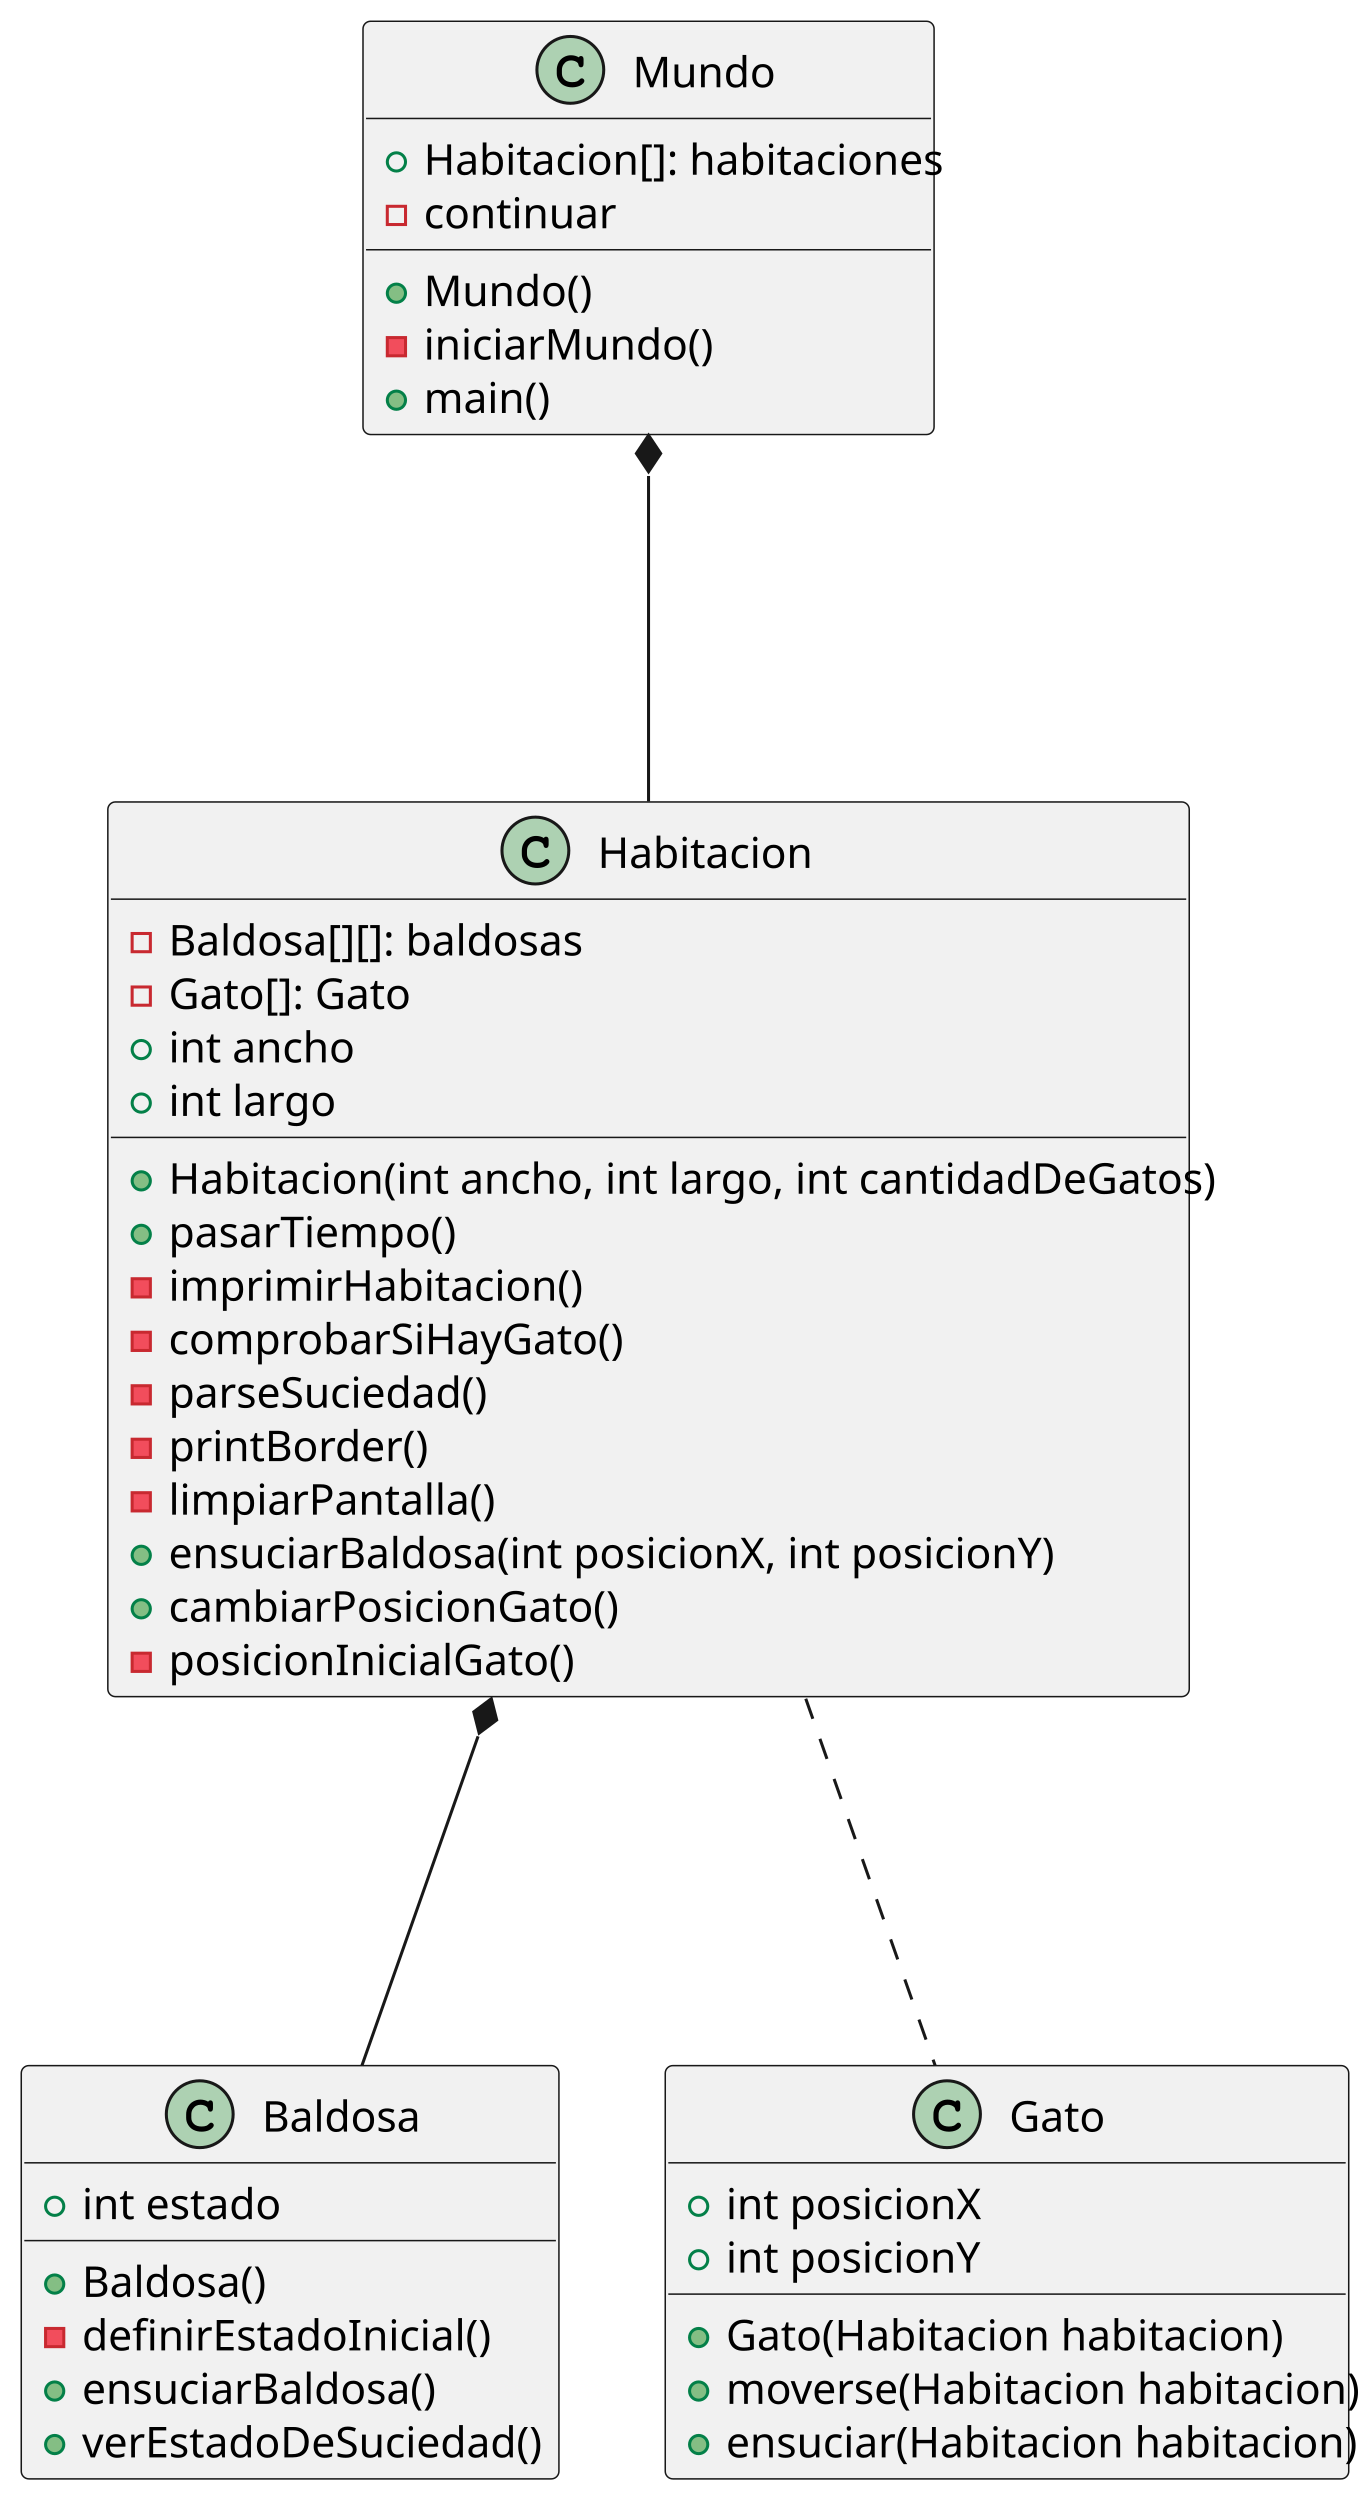
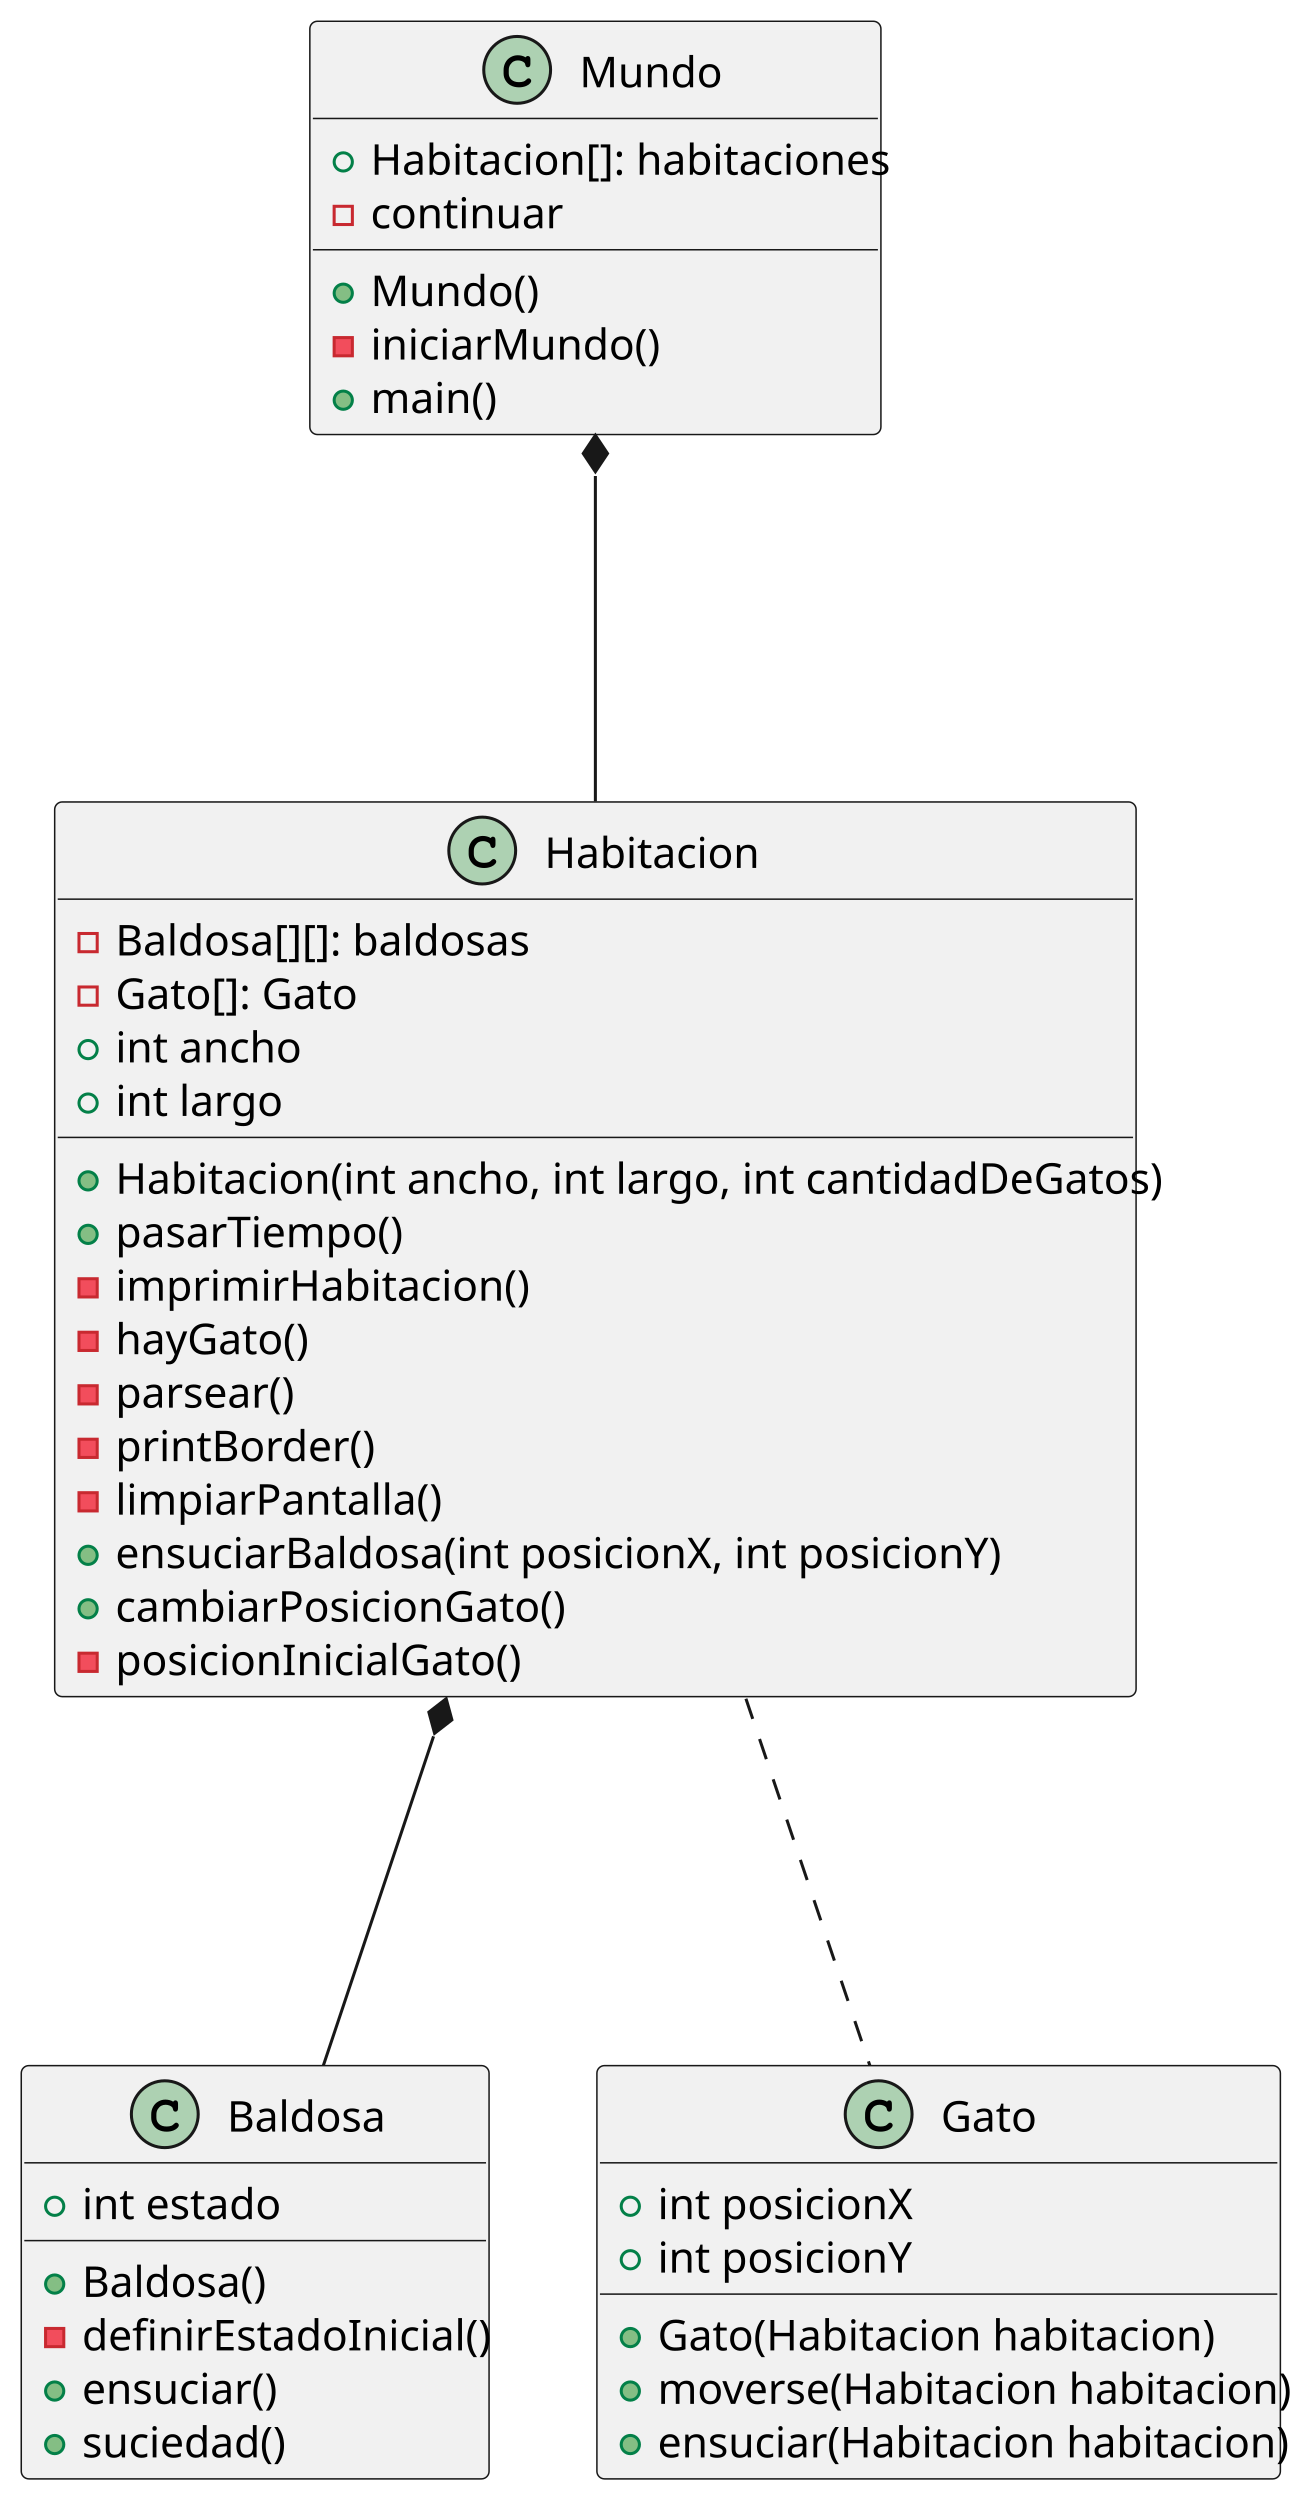
- <svg xmlns="http://www.w3.org/2000/svg" contentStyleType="text/css" height="823px" preserveAspectRatio="none" style="width:451px;height:823px;background:#FFFFFF;" version="1.1" viewBox="0 0 451 823" width="451px" zoomAndPan="magnify">
+ <svg xmlns="http://www.w3.org/2000/svg" contentStyleType="text/css" height="823px" preserveAspectRatio="none" style="width:428px;height:823px;background:#FFFFFF;" version="1.1" viewBox="0 0 428 823" width="428px" zoomAndPan="magnify">
  <defs />
  <g>
    <g id="elem_Mundo">
-       <rect codeLine="2" fill="#F1F1F1" height="136.047" id="Mundo" rx="2.5" ry="2.5" style="stroke:#181818;stroke-width:0.5;" width="188" x="119.5" y="7" />
-       <ellipse cx="187.75" cy="23" fill="#ADD1B2" rx="11" ry="11" style="stroke:#181818;stroke-width:1.0;" />
-       <path d="M190.516,18.875 Q190.672,18.656 190.859,18.547 Q191.047,18.438 191.266,18.438 Q191.641,18.438 191.875,18.703 Q192.109,18.953 192.109,19.562 L192.109,21.016 Q192.109,21.625 191.875,21.891 Q191.641,22.156 191.266,22.156 Q190.922,22.156 190.719,21.953 Q190.516,21.766 190.406,21.25 Q190.359,20.891 190.172,20.703 Q189.844,20.328 189.234,20.109 Q188.625,19.891 188,19.891 Q187.234,19.891 186.594,20.219 Q185.969,20.547 185.469,21.297 Q184.984,22.047 184.984,23.078 L184.984,24.172 Q184.984,25.406 185.875,26.234 Q186.766,27.047 188.359,27.047 Q189.297,27.047 189.953,26.797 Q190.344,26.641 190.766,26.203 Q191.031,25.938 191.172,25.859 Q191.328,25.781 191.531,25.781 Q191.859,25.781 192.109,26.047 Q192.375,26.297 192.375,26.641 Q192.375,26.984 192.031,27.391 Q191.531,27.969 190.734,28.297 Q189.656,28.75 188.359,28.75 Q186.844,28.75 185.641,28.125 Q184.656,27.625 183.969,26.562 Q183.281,25.484 183.281,24.203 L183.281,23.047 Q183.281,21.719 183.891,20.578 Q184.516,19.422 185.609,18.812 Q186.703,18.188 187.938,18.188 Q188.672,18.188 189.312,18.359 Q189.969,18.516 190.516,18.875 Z " fill="#000000" />
-       <text fill="#000000" font-family="sans-serif" font-size="14" lengthAdjust="spacing" textLength="43" x="208.25" y="28.729">Mundo</text>
-       <line style="stroke:#181818;stroke-width:0.5;" x1="120.5" x2="306.5" y1="39" y2="39" />
-       <ellipse cx="130.5" cy="53.305" fill="none" rx="3" ry="3" style="stroke:#038048;stroke-width:1.0;" />
-       <text fill="#000000" font-family="sans-serif" font-size="14" lengthAdjust="spacing" textLength="162" x="139.5" y="57.533">Habitacion[]: habitaciones</text>
-       <rect fill="none" height="6" style="stroke:#C82930;stroke-width:1.0;" width="6" x="127.5" y="67.914" />
-       <text fill="#000000" font-family="sans-serif" font-size="14" lengthAdjust="spacing" textLength="59" x="139.5" y="75.143">continuar</text>
-       <line style="stroke:#181818;stroke-width:0.5;" x1="120.5" x2="306.5" y1="82.219" y2="82.219" />
-       <ellipse cx="130.5" cy="96.523" fill="#84BE84" rx="3" ry="3" style="stroke:#038048;stroke-width:1.0;" />
-       <text fill="#000000" font-family="sans-serif" font-size="14" lengthAdjust="spacing" textLength="53" x="139.5" y="100.752">Mundo()</text>
-       <rect fill="#F24D5C" height="6" style="stroke:#C82930;stroke-width:1.0;" width="6" x="127.5" y="111.133" />
-       <text fill="#000000" font-family="sans-serif" font-size="14" lengthAdjust="spacing" textLength="90" x="139.5" y="118.361">iniciarMundo()</text>
-       <ellipse cx="130.5" cy="131.742" fill="#84BE84" rx="3" ry="3" style="stroke:#038048;stroke-width:1.0;" />
-       <text fill="#000000" font-family="sans-serif" font-size="14" lengthAdjust="spacing" textLength="40" x="139.5" y="135.971">main()</text>
+       <rect codeLine="2" fill="#F1F1F1" height="136.047" id="Mundo" rx="2.5" ry="2.5" style="stroke:#181818;stroke-width:0.5;" width="188" x="102" y="7" />
+       <ellipse cx="170.25" cy="23" fill="#ADD1B2" rx="11" ry="11" style="stroke:#181818;stroke-width:1.0;" />
+       <path d="M173.016,18.875 Q173.172,18.656 173.359,18.547 Q173.547,18.438 173.766,18.438 Q174.141,18.438 174.375,18.703 Q174.609,18.953 174.609,19.562 L174.609,21.016 Q174.609,21.625 174.375,21.891 Q174.141,22.156 173.766,22.156 Q173.422,22.156 173.219,21.953 Q173.016,21.766 172.906,21.25 Q172.859,20.891 172.672,20.703 Q172.344,20.328 171.734,20.109 Q171.125,19.891 170.5,19.891 Q169.734,19.891 169.094,20.219 Q168.469,20.547 167.969,21.297 Q167.484,22.047 167.484,23.078 L167.484,24.172 Q167.484,25.406 168.375,26.234 Q169.266,27.047 170.859,27.047 Q171.797,27.047 172.453,26.797 Q172.844,26.641 173.266,26.203 Q173.531,25.938 173.672,25.859 Q173.828,25.781 174.031,25.781 Q174.359,25.781 174.609,26.047 Q174.875,26.297 174.875,26.641 Q174.875,26.984 174.531,27.391 Q174.031,27.969 173.234,28.297 Q172.156,28.75 170.859,28.75 Q169.344,28.75 168.141,28.125 Q167.156,27.625 166.469,26.562 Q165.781,25.484 165.781,24.203 L165.781,23.047 Q165.781,21.719 166.391,20.578 Q167.016,19.422 168.109,18.812 Q169.203,18.188 170.438,18.188 Q171.172,18.188 171.812,18.359 Q172.469,18.516 173.016,18.875 Z " fill="#000000" />
+       <text fill="#000000" font-family="sans-serif" font-size="14" lengthAdjust="spacing" textLength="43" x="190.75" y="28.729">Mundo</text>
+       <line style="stroke:#181818;stroke-width:0.5;" x1="103" x2="289" y1="39" y2="39" />
+       <ellipse cx="113" cy="53.305" fill="none" rx="3" ry="3" style="stroke:#038048;stroke-width:1.0;" />
+       <text fill="#000000" font-family="sans-serif" font-size="14" lengthAdjust="spacing" textLength="162" x="122" y="57.533">Habitacion[]: habitaciones</text>
+       <rect fill="none" height="6" style="stroke:#C82930;stroke-width:1.0;" width="6" x="110" y="67.914" />
+       <text fill="#000000" font-family="sans-serif" font-size="14" lengthAdjust="spacing" textLength="59" x="122" y="75.143">continuar</text>
+       <line style="stroke:#181818;stroke-width:0.5;" x1="103" x2="289" y1="82.219" y2="82.219" />
+       <ellipse cx="113" cy="96.523" fill="#84BE84" rx="3" ry="3" style="stroke:#038048;stroke-width:1.0;" />
+       <text fill="#000000" font-family="sans-serif" font-size="14" lengthAdjust="spacing" textLength="53" x="122" y="100.752">Mundo()</text>
+       <rect fill="#F24D5C" height="6" style="stroke:#C82930;stroke-width:1.0;" width="6" x="110" y="111.133" />
+       <text fill="#000000" font-family="sans-serif" font-size="14" lengthAdjust="spacing" textLength="90" x="122" y="118.361">iniciarMundo()</text>
+       <ellipse cx="113" cy="131.742" fill="#84BE84" rx="3" ry="3" style="stroke:#038048;stroke-width:1.0;" />
+       <text fill="#000000" font-family="sans-serif" font-size="14" lengthAdjust="spacing" textLength="40" x="122" y="135.971">main()</text>
    </g>
    <g id="elem_Habitacion">
-       <rect codeLine="10" fill="#F1F1F1" height="294.531" id="Habitacion" rx="2.5" ry="2.5" style="stroke:#181818;stroke-width:0.5;" width="356" x="35.5" y="264" />
-       <ellipse cx="176.25" cy="280" fill="#ADD1B2" rx="11" ry="11" style="stroke:#181818;stroke-width:1.0;" />
-       <path d="M179.016,275.875 Q179.172,275.656 179.359,275.547 Q179.547,275.438 179.766,275.438 Q180.141,275.438 180.375,275.703 Q180.609,275.953 180.609,276.562 L180.609,278.016 Q180.609,278.625 180.375,278.891 Q180.141,279.156 179.766,279.156 Q179.422,279.156 179.219,278.953 Q179.016,278.766 178.906,278.25 Q178.859,277.891 178.672,277.703 Q178.344,277.328 177.734,277.109 Q177.125,276.891 176.5,276.891 Q175.734,276.891 175.094,277.219 Q174.469,277.547 173.969,278.297 Q173.484,279.047 173.484,280.078 L173.484,281.172 Q173.484,282.406 174.375,283.234 Q175.266,284.047 176.859,284.047 Q177.797,284.047 178.453,283.797 Q178.844,283.641 179.266,283.203 Q179.531,282.938 179.672,282.859 Q179.828,282.781 180.031,282.781 Q180.359,282.781 180.609,283.047 Q180.875,283.297 180.875,283.641 Q180.875,283.984 180.531,284.391 Q180.031,284.969 179.234,285.297 Q178.156,285.75 176.859,285.75 Q175.344,285.75 174.141,285.125 Q173.156,284.625 172.469,283.562 Q171.781,282.484 171.781,281.203 L171.781,280.047 Q171.781,278.719 172.391,277.578 Q173.016,276.422 174.109,275.812 Q175.203,275.188 176.438,275.188 Q177.172,275.188 177.812,275.359 Q178.469,275.516 179.016,275.875 Z " fill="#000000" />
-       <text fill="#000000" font-family="sans-serif" font-size="14" lengthAdjust="spacing" textLength="66" x="196.75" y="285.728">Habitacion</text>
-       <line style="stroke:#181818;stroke-width:0.5;" x1="36.5" x2="390.5" y1="296" y2="296" />
-       <rect fill="none" height="6" style="stroke:#C82930;stroke-width:1.0;" width="6" x="43.5" y="307.305" />
-       <text fill="#000000" font-family="sans-serif" font-size="14" lengthAdjust="spacing" textLength="132" x="55.5" y="314.533">Baldosa[][]: baldosas</text>
-       <rect fill="none" height="6" style="stroke:#C82930;stroke-width:1.0;" width="6" x="43.5" y="324.914" />
-       <text fill="#000000" font-family="sans-serif" font-size="14" lengthAdjust="spacing" textLength="78" x="55.5" y="332.143">Gato[]: Gato</text>
-       <ellipse cx="46.5" cy="345.523" fill="none" rx="3" ry="3" style="stroke:#038048;stroke-width:1.0;" />
-       <text fill="#000000" font-family="sans-serif" font-size="14" lengthAdjust="spacing" textLength="58" x="55.5" y="349.752">int ancho</text>
-       <ellipse cx="46.5" cy="363.133" fill="none" rx="3" ry="3" style="stroke:#038048;stroke-width:1.0;" />
-       <text fill="#000000" font-family="sans-serif" font-size="14" lengthAdjust="spacing" textLength="51" x="55.5" y="367.361">int largo</text>
-       <line style="stroke:#181818;stroke-width:0.5;" x1="36.5" x2="390.5" y1="374.438" y2="374.438" />
-       <ellipse cx="46.5" cy="388.742" fill="#84BE84" rx="3" ry="3" style="stroke:#038048;stroke-width:1.0;" />
-       <text fill="#000000" font-family="sans-serif" font-size="14" lengthAdjust="spacing" textLength="330" x="55.5" y="392.971">Habitacion(int ancho, int largo, int cantidadDeGatos)</text>
-       <ellipse cx="46.5" cy="406.352" fill="#84BE84" rx="3" ry="3" style="stroke:#038048;stroke-width:1.0;" />
-       <text fill="#000000" font-family="sans-serif" font-size="14" lengthAdjust="spacing" textLength="93" x="55.5" y="410.58">pasarTiempo()</text>
-       <rect fill="#F24D5C" height="6" style="stroke:#C82930;stroke-width:1.0;" width="6" x="43.5" y="420.961" />
-       <text fill="#000000" font-family="sans-serif" font-size="14" lengthAdjust="spacing" textLength="125" x="55.5" y="428.19">imprimirHabitacion()</text>
-       <rect fill="#F24D5C" height="6" style="stroke:#C82930;stroke-width:1.0;" width="6" x="43.5" y="438.57" />
-       <text fill="#000000" font-family="sans-serif" font-size="14" lengthAdjust="spacing" textLength="145" x="55.5" y="445.799">comprobarSiHayGato()</text>
-       <rect fill="#F24D5C" height="6" style="stroke:#C82930;stroke-width:1.0;" width="6" x="43.5" y="456.18" />
-       <text fill="#000000" font-family="sans-serif" font-size="14" lengthAdjust="spacing" textLength="105" x="55.5" y="463.408">parseSuciedad()</text>
-       <rect fill="#F24D5C" height="6" style="stroke:#C82930;stroke-width:1.0;" width="6" x="43.5" y="473.789" />
-       <text fill="#000000" font-family="sans-serif" font-size="14" lengthAdjust="spacing" textLength="81" x="55.5" y="481.018">printBorder()</text>
-       <rect fill="#F24D5C" height="6" style="stroke:#C82930;stroke-width:1.0;" width="6" x="43.5" y="491.398" />
-       <text fill="#000000" font-family="sans-serif" font-size="14" lengthAdjust="spacing" textLength="102" x="55.5" y="498.627">limpiarPantalla()</text>
-       <ellipse cx="46.5" cy="512.008" fill="#84BE84" rx="3" ry="3" style="stroke:#038048;stroke-width:1.0;" />
-       <text fill="#000000" font-family="sans-serif" font-size="14" lengthAdjust="spacing" textLength="282" x="55.5" y="516.236">ensuciarBaldosa(int posicionX, int posicionY)</text>
-       <ellipse cx="46.5" cy="529.617" fill="#84BE84" rx="3" ry="3" style="stroke:#038048;stroke-width:1.0;" />
-       <text fill="#000000" font-family="sans-serif" font-size="14" lengthAdjust="spacing" textLength="144" x="55.5" y="533.846">cambiarPosicionGato()</text>
-       <rect fill="#F24D5C" height="6" style="stroke:#C82930;stroke-width:1.0;" width="6" x="43.5" y="544.227" />
-       <text fill="#000000" font-family="sans-serif" font-size="14" lengthAdjust="spacing" textLength="128" x="55.5" y="551.455">posicionInicialGato()</text>
+       <rect codeLine="10" fill="#F1F1F1" height="294.531" id="Habitacion" rx="2.5" ry="2.5" style="stroke:#181818;stroke-width:0.5;" width="356" x="18" y="264" />
+       <ellipse cx="158.75" cy="280" fill="#ADD1B2" rx="11" ry="11" style="stroke:#181818;stroke-width:1.0;" />
+       <path d="M161.516,275.875 Q161.672,275.656 161.859,275.547 Q162.047,275.438 162.266,275.438 Q162.641,275.438 162.875,275.703 Q163.109,275.953 163.109,276.562 L163.109,278.016 Q163.109,278.625 162.875,278.891 Q162.641,279.156 162.266,279.156 Q161.922,279.156 161.719,278.953 Q161.516,278.766 161.406,278.25 Q161.359,277.891 161.172,277.703 Q160.844,277.328 160.234,277.109 Q159.625,276.891 159,276.891 Q158.234,276.891 157.594,277.219 Q156.969,277.547 156.469,278.297 Q155.984,279.047 155.984,280.078 L155.984,281.172 Q155.984,282.406 156.875,283.234 Q157.766,284.047 159.359,284.047 Q160.297,284.047 160.953,283.797 Q161.344,283.641 161.766,283.203 Q162.031,282.938 162.172,282.859 Q162.328,282.781 162.531,282.781 Q162.859,282.781 163.109,283.047 Q163.375,283.297 163.375,283.641 Q163.375,283.984 163.031,284.391 Q162.531,284.969 161.734,285.297 Q160.656,285.75 159.359,285.75 Q157.844,285.75 156.641,285.125 Q155.656,284.625 154.969,283.562 Q154.281,282.484 154.281,281.203 L154.281,280.047 Q154.281,278.719 154.891,277.578 Q155.516,276.422 156.609,275.812 Q157.703,275.188 158.938,275.188 Q159.672,275.188 160.312,275.359 Q160.969,275.516 161.516,275.875 Z " fill="#000000" />
+       <text fill="#000000" font-family="sans-serif" font-size="14" lengthAdjust="spacing" textLength="66" x="179.25" y="285.728">Habitacion</text>
+       <line style="stroke:#181818;stroke-width:0.5;" x1="19" x2="373" y1="296" y2="296" />
+       <rect fill="none" height="6" style="stroke:#C82930;stroke-width:1.0;" width="6" x="26" y="307.305" />
+       <text fill="#000000" font-family="sans-serif" font-size="14" lengthAdjust="spacing" textLength="132" x="38" y="314.533">Baldosa[][]: baldosas</text>
+       <rect fill="none" height="6" style="stroke:#C82930;stroke-width:1.0;" width="6" x="26" y="324.914" />
+       <text fill="#000000" font-family="sans-serif" font-size="14" lengthAdjust="spacing" textLength="78" x="38" y="332.143">Gato[]: Gato</text>
+       <ellipse cx="29" cy="345.523" fill="none" rx="3" ry="3" style="stroke:#038048;stroke-width:1.0;" />
+       <text fill="#000000" font-family="sans-serif" font-size="14" lengthAdjust="spacing" textLength="58" x="38" y="349.752">int ancho</text>
+       <ellipse cx="29" cy="363.133" fill="none" rx="3" ry="3" style="stroke:#038048;stroke-width:1.0;" />
+       <text fill="#000000" font-family="sans-serif" font-size="14" lengthAdjust="spacing" textLength="51" x="38" y="367.361">int largo</text>
+       <line style="stroke:#181818;stroke-width:0.5;" x1="19" x2="373" y1="374.438" y2="374.438" />
+       <ellipse cx="29" cy="388.742" fill="#84BE84" rx="3" ry="3" style="stroke:#038048;stroke-width:1.0;" />
+       <text fill="#000000" font-family="sans-serif" font-size="14" lengthAdjust="spacing" textLength="330" x="38" y="392.971">Habitacion(int ancho, int largo, int cantidadDeGatos)</text>
+       <ellipse cx="29" cy="406.352" fill="#84BE84" rx="3" ry="3" style="stroke:#038048;stroke-width:1.0;" />
+       <text fill="#000000" font-family="sans-serif" font-size="14" lengthAdjust="spacing" textLength="93" x="38" y="410.58">pasarTiempo()</text>
+       <rect fill="#F24D5C" height="6" style="stroke:#C82930;stroke-width:1.0;" width="6" x="26" y="420.961" />
+       <text fill="#000000" font-family="sans-serif" font-size="14" lengthAdjust="spacing" textLength="125" x="38" y="428.19">imprimirHabitacion()</text>
+       <rect fill="#F24D5C" height="6" style="stroke:#C82930;stroke-width:1.0;" width="6" x="26" y="438.57" />
+       <text fill="#000000" font-family="sans-serif" font-size="14" lengthAdjust="spacing" textLength="64" x="38" y="445.799">hayGato()</text>
+       <rect fill="#F24D5C" height="6" style="stroke:#C82930;stroke-width:1.0;" width="6" x="26" y="456.18" />
+       <text fill="#000000" font-family="sans-serif" font-size="14" lengthAdjust="spacing" textLength="59" x="38" y="463.408">parsear()</text>
+       <rect fill="#F24D5C" height="6" style="stroke:#C82930;stroke-width:1.0;" width="6" x="26" y="473.789" />
+       <text fill="#000000" font-family="sans-serif" font-size="14" lengthAdjust="spacing" textLength="81" x="38" y="481.018">printBorder()</text>
+       <rect fill="#F24D5C" height="6" style="stroke:#C82930;stroke-width:1.0;" width="6" x="26" y="491.398" />
+       <text fill="#000000" font-family="sans-serif" font-size="14" lengthAdjust="spacing" textLength="102" x="38" y="498.627">limpiarPantalla()</text>
+       <ellipse cx="29" cy="512.008" fill="#84BE84" rx="3" ry="3" style="stroke:#038048;stroke-width:1.0;" />
+       <text fill="#000000" font-family="sans-serif" font-size="14" lengthAdjust="spacing" textLength="282" x="38" y="516.236">ensuciarBaldosa(int posicionX, int posicionY)</text>
+       <ellipse cx="29" cy="529.617" fill="#84BE84" rx="3" ry="3" style="stroke:#038048;stroke-width:1.0;" />
+       <text fill="#000000" font-family="sans-serif" font-size="14" lengthAdjust="spacing" textLength="144" x="38" y="533.846">cambiarPosicionGato()</text>
+       <rect fill="#F24D5C" height="6" style="stroke:#C82930;stroke-width:1.0;" width="6" x="26" y="544.227" />
+       <text fill="#000000" font-family="sans-serif" font-size="14" lengthAdjust="spacing" textLength="128" x="38" y="551.455">posicionInicialGato()</text>
    </g>
    <g id="elem_Baldosa">
-       <rect codeLine="27" fill="#F1F1F1" height="136.047" id="Baldosa" rx="2.5" ry="2.5" style="stroke:#181818;stroke-width:0.5;" width="177" x="7" y="680" />
-       <ellipse cx="65.75" cy="696" fill="#ADD1B2" rx="11" ry="11" style="stroke:#181818;stroke-width:1.0;" />
-       <path d="M68.516,691.875 Q68.672,691.656 68.859,691.547 Q69.047,691.438 69.266,691.438 Q69.641,691.438 69.875,691.703 Q70.109,691.953 70.109,692.562 L70.109,694.016 Q70.109,694.625 69.875,694.891 Q69.641,695.156 69.266,695.156 Q68.922,695.156 68.719,694.953 Q68.516,694.766 68.406,694.25 Q68.359,693.891 68.172,693.703 Q67.844,693.328 67.234,693.109 Q66.625,692.891 66,692.891 Q65.234,692.891 64.594,693.219 Q63.969,693.547 63.469,694.297 Q62.984,695.047 62.984,696.078 L62.984,697.172 Q62.984,698.406 63.875,699.234 Q64.766,700.047 66.359,700.047 Q67.297,700.047 67.953,699.797 Q68.344,699.641 68.766,699.203 Q69.031,698.938 69.172,698.859 Q69.328,698.781 69.531,698.781 Q69.859,698.781 70.109,699.047 Q70.375,699.297 70.375,699.641 Q70.375,699.984 70.031,700.391 Q69.531,700.969 68.734,701.297 Q67.656,701.75 66.359,701.75 Q64.844,701.75 63.641,701.125 Q62.656,700.625 61.969,699.562 Q61.281,698.484 61.281,697.203 L61.281,696.047 Q61.281,694.719 61.891,693.578 Q62.516,692.422 63.609,691.812 Q64.703,691.188 65.938,691.188 Q66.672,691.188 67.312,691.359 Q67.969,691.516 68.516,691.875 Z " fill="#000000" />
-       <text fill="#000000" font-family="sans-serif" font-size="14" lengthAdjust="spacing" textLength="51" x="86.25" y="701.729">Baldosa</text>
-       <line style="stroke:#181818;stroke-width:0.5;" x1="8" x2="183" y1="712" y2="712" />
+       <rect codeLine="27" fill="#F1F1F1" height="136.047" id="Baldosa" rx="2.5" ry="2.5" style="stroke:#181818;stroke-width:0.5;" width="154" x="7" y="680" />
+       <ellipse cx="54.25" cy="696" fill="#ADD1B2" rx="11" ry="11" style="stroke:#181818;stroke-width:1.0;" />
+       <path d="M57.016,691.875 Q57.172,691.656 57.359,691.547 Q57.547,691.438 57.766,691.438 Q58.141,691.438 58.375,691.703 Q58.609,691.953 58.609,692.562 L58.609,694.016 Q58.609,694.625 58.375,694.891 Q58.141,695.156 57.766,695.156 Q57.422,695.156 57.219,694.953 Q57.016,694.766 56.906,694.25 Q56.859,693.891 56.672,693.703 Q56.344,693.328 55.734,693.109 Q55.125,692.891 54.5,692.891 Q53.734,692.891 53.094,693.219 Q52.469,693.547 51.969,694.297 Q51.484,695.047 51.484,696.078 L51.484,697.172 Q51.484,698.406 52.375,699.234 Q53.266,700.047 54.859,700.047 Q55.797,700.047 56.453,699.797 Q56.844,699.641 57.266,699.203 Q57.531,698.938 57.672,698.859 Q57.828,698.781 58.031,698.781 Q58.359,698.781 58.609,699.047 Q58.875,699.297 58.875,699.641 Q58.875,699.984 58.531,700.391 Q58.031,700.969 57.234,701.297 Q56.156,701.75 54.859,701.75 Q53.344,701.75 52.141,701.125 Q51.156,700.625 50.469,699.562 Q49.781,698.484 49.781,697.203 L49.781,696.047 Q49.781,694.719 50.391,693.578 Q51.016,692.422 52.109,691.812 Q53.203,691.188 54.438,691.188 Q55.172,691.188 55.812,691.359 Q56.469,691.516 57.016,691.875 Z " fill="#000000" />
+       <text fill="#000000" font-family="sans-serif" font-size="14" lengthAdjust="spacing" textLength="51" x="74.75" y="701.729">Baldosa</text>
+       <line style="stroke:#181818;stroke-width:0.5;" x1="8" x2="160" y1="712" y2="712" />
      <ellipse cx="18" cy="726.305" fill="none" rx="3" ry="3" style="stroke:#038048;stroke-width:1.0;" />
      <text fill="#000000" font-family="sans-serif" font-size="14" lengthAdjust="spacing" textLength="62" x="27" y="730.533">int estado</text>
-       <line style="stroke:#181818;stroke-width:0.5;" x1="8" x2="183" y1="737.609" y2="737.609" />
+       <line style="stroke:#181818;stroke-width:0.5;" x1="8" x2="160" y1="737.609" y2="737.609" />
      <ellipse cx="18" cy="751.914" fill="#84BE84" rx="3" ry="3" style="stroke:#038048;stroke-width:1.0;" />
      <text fill="#000000" font-family="sans-serif" font-size="14" lengthAdjust="spacing" textLength="61" x="27" y="756.143">Baldosa()</text>
      <rect fill="#F24D5C" height="6" style="stroke:#C82930;stroke-width:1.0;" width="6" x="15" y="766.523" />
      <text fill="#000000" font-family="sans-serif" font-size="14" lengthAdjust="spacing" textLength="128" x="27" y="773.752">definirEstadoInicial()</text>
      <ellipse cx="18" cy="787.133" fill="#84BE84" rx="3" ry="3" style="stroke:#038048;stroke-width:1.0;" />
-       <text fill="#000000" font-family="sans-serif" font-size="14" lengthAdjust="spacing" textLength="115" x="27" y="791.361">ensuciarBaldosa()</text>
+       <text fill="#000000" font-family="sans-serif" font-size="14" lengthAdjust="spacing" textLength="64" x="27" y="791.361">ensuciar()</text>
      <ellipse cx="18" cy="804.742" fill="#84BE84" rx="3" ry="3" style="stroke:#038048;stroke-width:1.0;" />
-       <text fill="#000000" font-family="sans-serif" font-size="14" lengthAdjust="spacing" textLength="151" x="27" y="808.971">verEstadoDeSuciedad()</text>
+       <text fill="#000000" font-family="sans-serif" font-size="14" lengthAdjust="spacing" textLength="67" x="27" y="808.971">suciedad()</text>
    </g>
    <g id="elem_Gato">
-       <rect codeLine="35" fill="#F1F1F1" height="136.047" id="Gato" rx="2.5" ry="2.5" style="stroke:#181818;stroke-width:0.5;" width="225" x="219" y="680" />
-       <ellipse cx="311.75" cy="696" fill="#ADD1B2" rx="11" ry="11" style="stroke:#181818;stroke-width:1.0;" />
-       <path d="M314.516,691.875 Q314.672,691.656 314.859,691.547 Q315.047,691.438 315.266,691.438 Q315.641,691.438 315.875,691.703 Q316.109,691.953 316.109,692.562 L316.109,694.016 Q316.109,694.625 315.875,694.891 Q315.641,695.156 315.266,695.156 Q314.922,695.156 314.719,694.953 Q314.516,694.766 314.406,694.25 Q314.359,693.891 314.172,693.703 Q313.844,693.328 313.234,693.109 Q312.625,692.891 312,692.891 Q311.234,692.891 310.594,693.219 Q309.969,693.547 309.469,694.297 Q308.984,695.047 308.984,696.078 L308.984,697.172 Q308.984,698.406 309.875,699.234 Q310.766,700.047 312.359,700.047 Q313.297,700.047 313.953,699.797 Q314.344,699.641 314.766,699.203 Q315.031,698.938 315.172,698.859 Q315.328,698.781 315.531,698.781 Q315.859,698.781 316.109,699.047 Q316.375,699.297 316.375,699.641 Q316.375,699.984 316.031,700.391 Q315.531,700.969 314.734,701.297 Q313.656,701.75 312.359,701.75 Q310.844,701.75 309.641,701.125 Q308.656,700.625 307.969,699.562 Q307.281,698.484 307.281,697.203 L307.281,696.047 Q307.281,694.719 307.891,693.578 Q308.516,692.422 309.609,691.812 Q310.703,691.188 311.938,691.188 Q312.672,691.188 313.312,691.359 Q313.969,691.516 314.516,691.875 Z " fill="#000000" />
-       <text fill="#000000" font-family="sans-serif" font-size="14" lengthAdjust="spacing" textLength="31" x="332.25" y="701.729">Gato</text>
-       <line style="stroke:#181818;stroke-width:0.5;" x1="220" x2="443" y1="712" y2="712" />
-       <ellipse cx="230" cy="726.305" fill="none" rx="3" ry="3" style="stroke:#038048;stroke-width:1.0;" />
-       <text fill="#000000" font-family="sans-serif" font-size="14" lengthAdjust="spacing" textLength="79" x="239" y="730.533">int posicionX</text>
-       <ellipse cx="230" cy="743.914" fill="none" rx="3" ry="3" style="stroke:#038048;stroke-width:1.0;" />
-       <text fill="#000000" font-family="sans-serif" font-size="14" lengthAdjust="spacing" textLength="80" x="239" y="748.143">int posicionY</text>
-       <line style="stroke:#181818;stroke-width:0.5;" x1="220" x2="443" y1="755.219" y2="755.219" />
-       <ellipse cx="230" cy="769.523" fill="#84BE84" rx="3" ry="3" style="stroke:#038048;stroke-width:1.0;" />
-       <text fill="#000000" font-family="sans-serif" font-size="14" lengthAdjust="spacing" textLength="176" x="239" y="773.752">Gato(Habitacion habitacion)</text>
-       <ellipse cx="230" cy="787.133" fill="#84BE84" rx="3" ry="3" style="stroke:#038048;stroke-width:1.0;" />
-       <text fill="#000000" font-family="sans-serif" font-size="14" lengthAdjust="spacing" textLength="199" x="239" y="791.361">moverse(Habitacion habitacion)</text>
-       <ellipse cx="230" cy="804.742" fill="#84BE84" rx="3" ry="3" style="stroke:#038048;stroke-width:1.0;" />
-       <text fill="#000000" font-family="sans-serif" font-size="14" lengthAdjust="spacing" textLength="199" x="239" y="808.971">ensuciar(Habitacion habitacion)</text>
+       <rect codeLine="35" fill="#F1F1F1" height="136.047" id="Gato" rx="2.5" ry="2.5" style="stroke:#181818;stroke-width:0.5;" width="225" x="196.5" y="680" />
+       <ellipse cx="289.25" cy="696" fill="#ADD1B2" rx="11" ry="11" style="stroke:#181818;stroke-width:1.0;" />
+       <path d="M292.016,691.875 Q292.172,691.656 292.359,691.547 Q292.547,691.438 292.766,691.438 Q293.141,691.438 293.375,691.703 Q293.609,691.953 293.609,692.562 L293.609,694.016 Q293.609,694.625 293.375,694.891 Q293.141,695.156 292.766,695.156 Q292.422,695.156 292.219,694.953 Q292.016,694.766 291.906,694.25 Q291.859,693.891 291.672,693.703 Q291.344,693.328 290.734,693.109 Q290.125,692.891 289.5,692.891 Q288.734,692.891 288.094,693.219 Q287.469,693.547 286.969,694.297 Q286.484,695.047 286.484,696.078 L286.484,697.172 Q286.484,698.406 287.375,699.234 Q288.266,700.047 289.859,700.047 Q290.797,700.047 291.453,699.797 Q291.844,699.641 292.266,699.203 Q292.531,698.938 292.672,698.859 Q292.828,698.781 293.031,698.781 Q293.359,698.781 293.609,699.047 Q293.875,699.297 293.875,699.641 Q293.875,699.984 293.531,700.391 Q293.031,700.969 292.234,701.297 Q291.156,701.75 289.859,701.75 Q288.344,701.75 287.141,701.125 Q286.156,700.625 285.469,699.562 Q284.781,698.484 284.781,697.203 L284.781,696.047 Q284.781,694.719 285.391,693.578 Q286.016,692.422 287.109,691.812 Q288.203,691.188 289.438,691.188 Q290.172,691.188 290.812,691.359 Q291.469,691.516 292.016,691.875 Z " fill="#000000" />
+       <text fill="#000000" font-family="sans-serif" font-size="14" lengthAdjust="spacing" textLength="31" x="309.75" y="701.729">Gato</text>
+       <line style="stroke:#181818;stroke-width:0.5;" x1="197.5" x2="420.5" y1="712" y2="712" />
+       <ellipse cx="207.5" cy="726.305" fill="none" rx="3" ry="3" style="stroke:#038048;stroke-width:1.0;" />
+       <text fill="#000000" font-family="sans-serif" font-size="14" lengthAdjust="spacing" textLength="79" x="216.5" y="730.533">int posicionX</text>
+       <ellipse cx="207.5" cy="743.914" fill="none" rx="3" ry="3" style="stroke:#038048;stroke-width:1.0;" />
+       <text fill="#000000" font-family="sans-serif" font-size="14" lengthAdjust="spacing" textLength="80" x="216.5" y="748.143">int posicionY</text>
+       <line style="stroke:#181818;stroke-width:0.5;" x1="197.5" x2="420.5" y1="755.219" y2="755.219" />
+       <ellipse cx="207.5" cy="769.523" fill="#84BE84" rx="3" ry="3" style="stroke:#038048;stroke-width:1.0;" />
+       <text fill="#000000" font-family="sans-serif" font-size="14" lengthAdjust="spacing" textLength="176" x="216.5" y="773.752">Gato(Habitacion habitacion)</text>
+       <ellipse cx="207.5" cy="787.133" fill="#84BE84" rx="3" ry="3" style="stroke:#038048;stroke-width:1.0;" />
+       <text fill="#000000" font-family="sans-serif" font-size="14" lengthAdjust="spacing" textLength="199" x="216.5" y="791.361">moverse(Habitacion habitacion)</text>
+       <ellipse cx="207.5" cy="804.742" fill="#84BE84" rx="3" ry="3" style="stroke:#038048;stroke-width:1.0;" />
+       <text fill="#000000" font-family="sans-serif" font-size="14" lengthAdjust="spacing" textLength="199" x="216.5" y="808.971">ensuciar(Habitacion habitacion)</text>
    </g>
    <g id="link_Mundo_Habitacion">
-       <path codeLine="44" d="M213.5,156.71 C213.5,188.93 213.5,227.07 213.5,263.85 " fill="none" id="Mundo-backto-Habitacion" style="stroke:#181818;stroke-width:1.0;" />
-       <polygon fill="#181818" points="213.5,143.29,209.5,149.29,213.5,155.29,217.5,149.29,213.5,143.29" style="stroke:#181818;stroke-width:1.0;" />
+       <path codeLine="44" d="M196,156.71 C196,188.93 196,227.07 196,263.85 " fill="none" id="Mundo-backto-Habitacion" style="stroke:#181818;stroke-width:1.0;" />
+       <polygon fill="#181818" points="196,143.29,192,149.29,196,155.29,200,149.29,196,143.29" style="stroke:#181818;stroke-width:1.0;" />
    </g>
    <g id="link_Habitacion_Baldosa">
-       <path codeLine="46" d="M157.38,571.6 C143.89,609.83 130.2,648.63 119.14,679.99 " fill="none" id="Habitacion-backto-Baldosa" style="stroke:#181818;stroke-width:1.0;" />
-       <polygon fill="#181818" points="161.74,559.22,155.97,563.546,157.744,570.535,163.514,566.21,161.74,559.22" style="stroke:#181818;stroke-width:1.0;" />
+       <path codeLine="46" d="M142.73,571.6 C129.93,609.83 116.94,648.63 106.44,679.99 " fill="none" id="Habitacion-backto-Baldosa" style="stroke:#181818;stroke-width:1.0;" />
+       <polygon fill="#181818" points="146.88,559.22,141.182,563.639,143.069,570.599,148.768,566.18,146.88,559.22" style="stroke:#181818;stroke-width:1.0;" />
    </g>
    <g id="link_Habitacion_Gato">
-       <path codeLine="47" d="M265.26,559.22 C280.12,601.35 295.6,645.24 307.86,679.99 " fill="none" id="Habitacion-Gato" style="stroke:#181818;stroke-width:1.0;stroke-dasharray:7.0,7.0;" />
+       <path codeLine="47" d="M245.56,559.22 C259.8,601.35 274.62,645.24 286.36,679.99 " fill="none" id="Habitacion-Gato" style="stroke:#181818;stroke-width:1.0;stroke-dasharray:7.0,7.0;" />
    </g>
  </g>
</svg>
